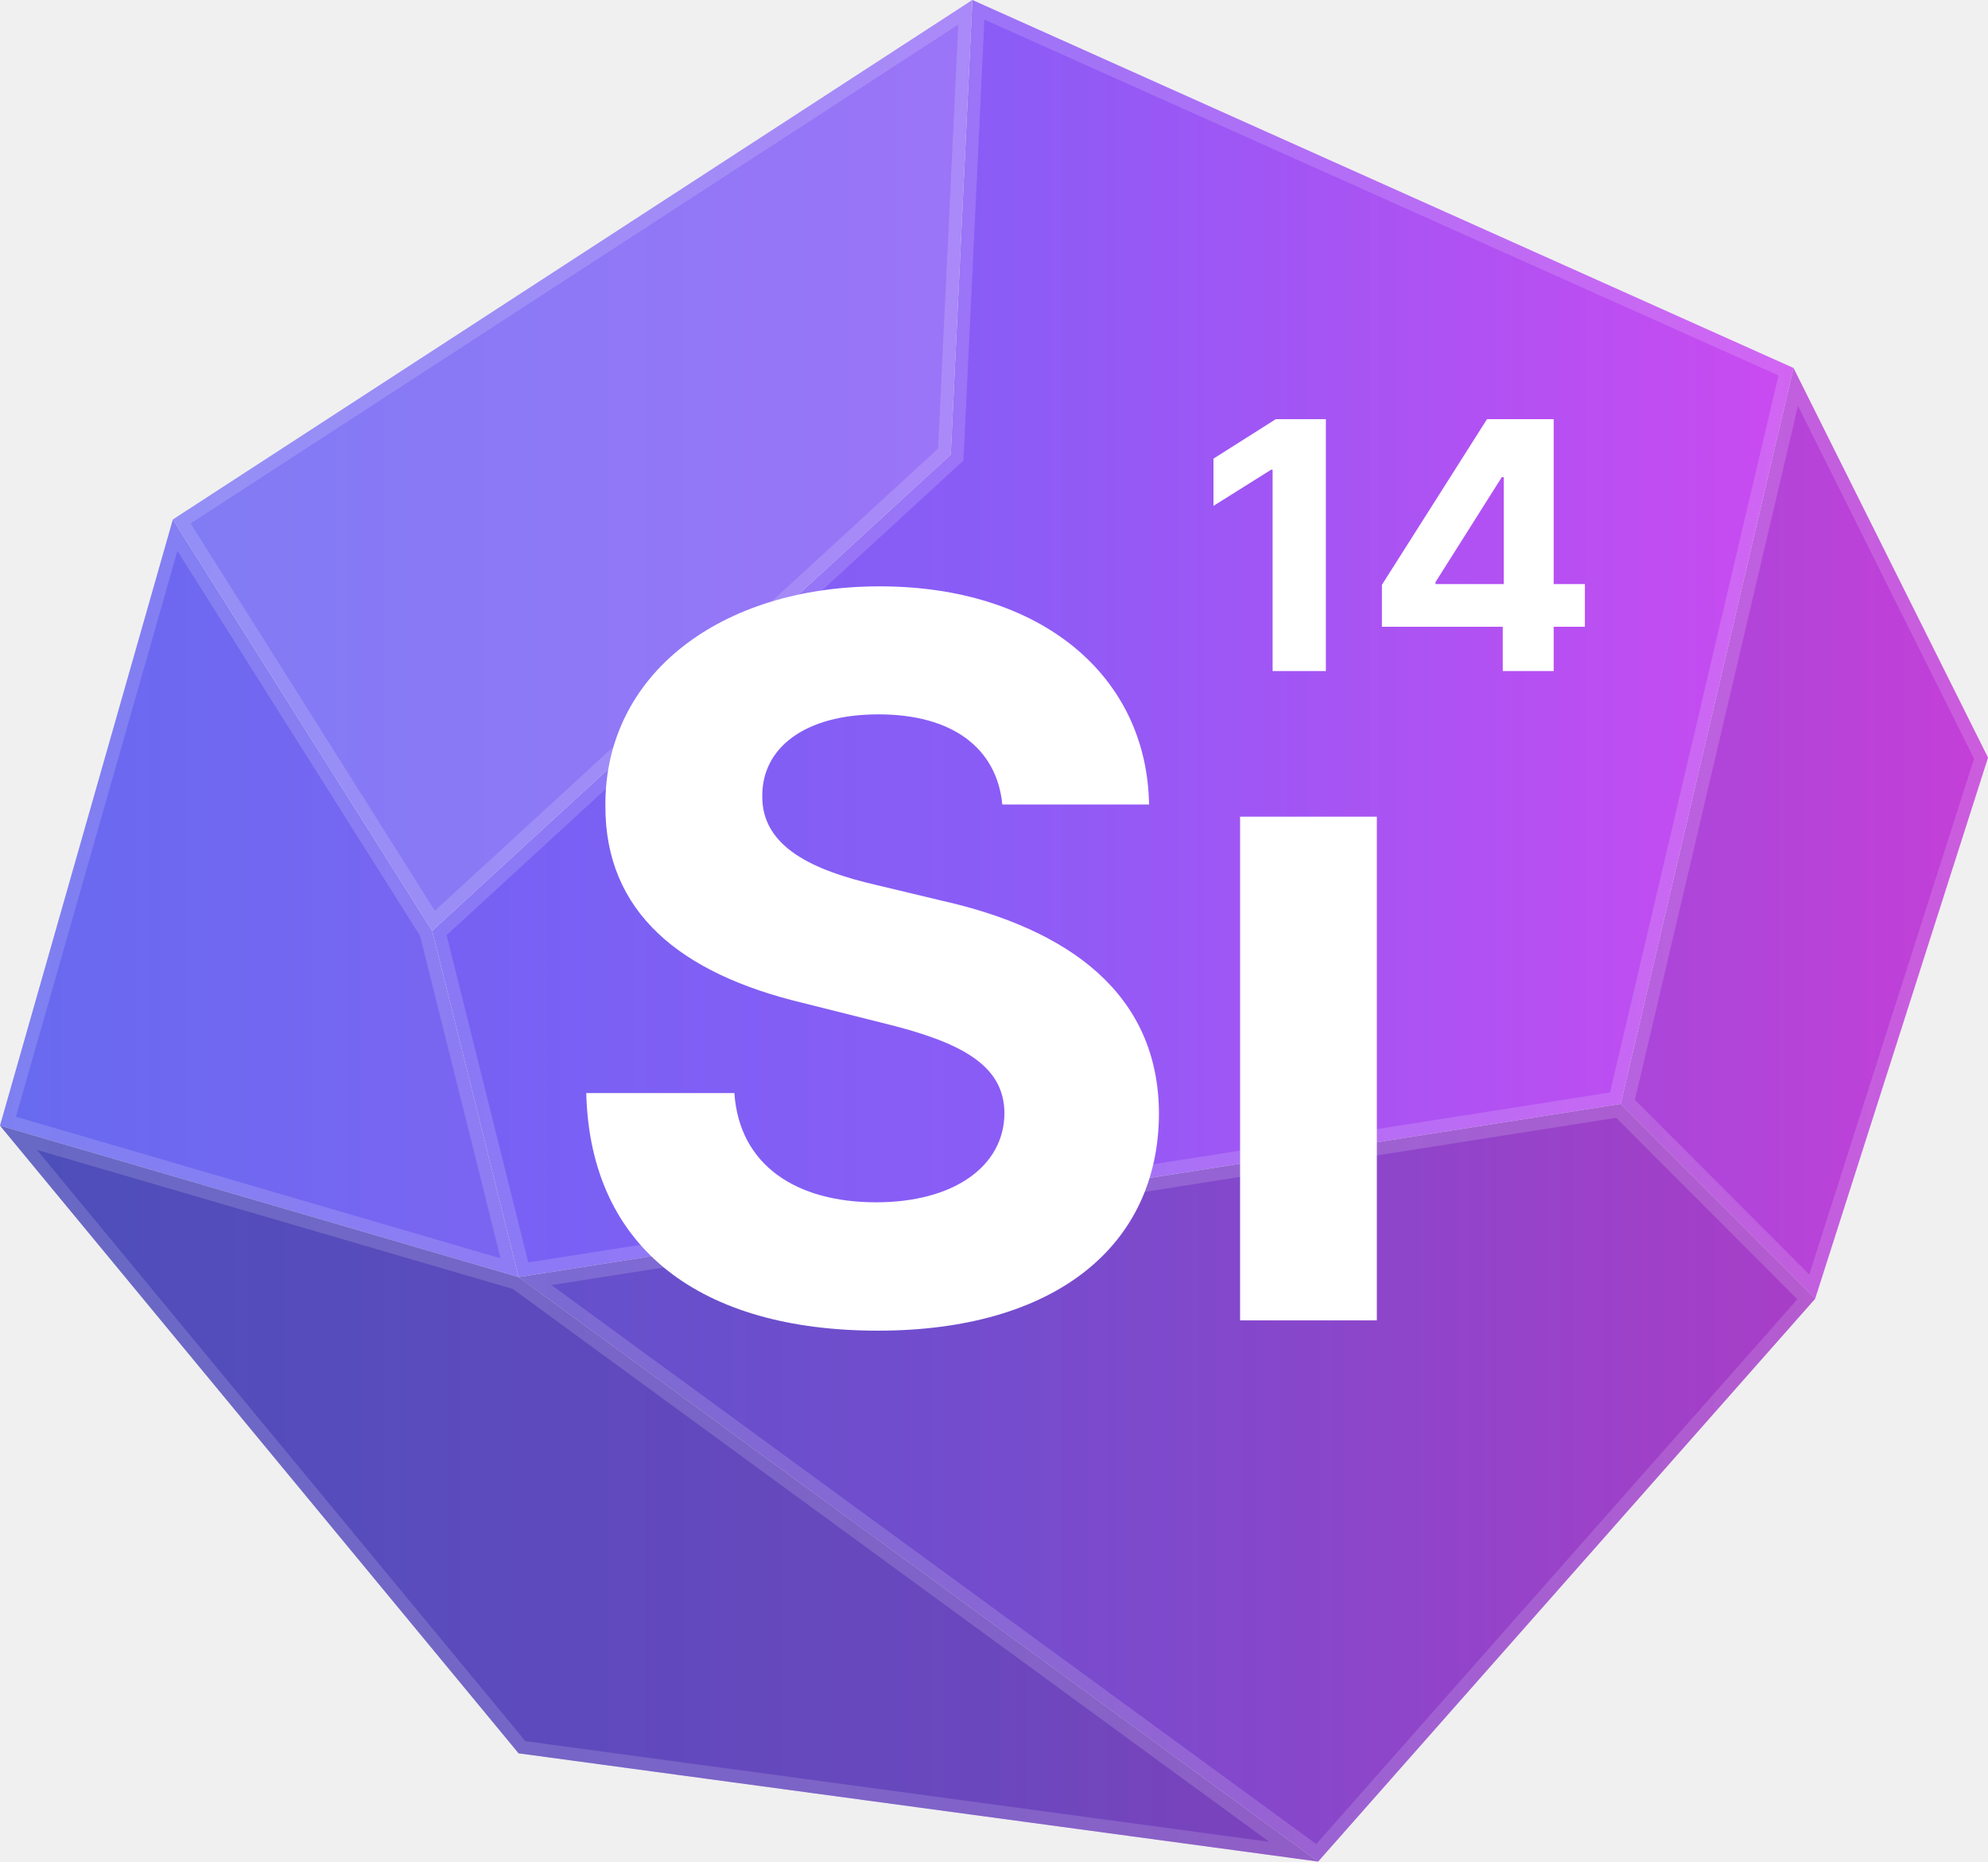
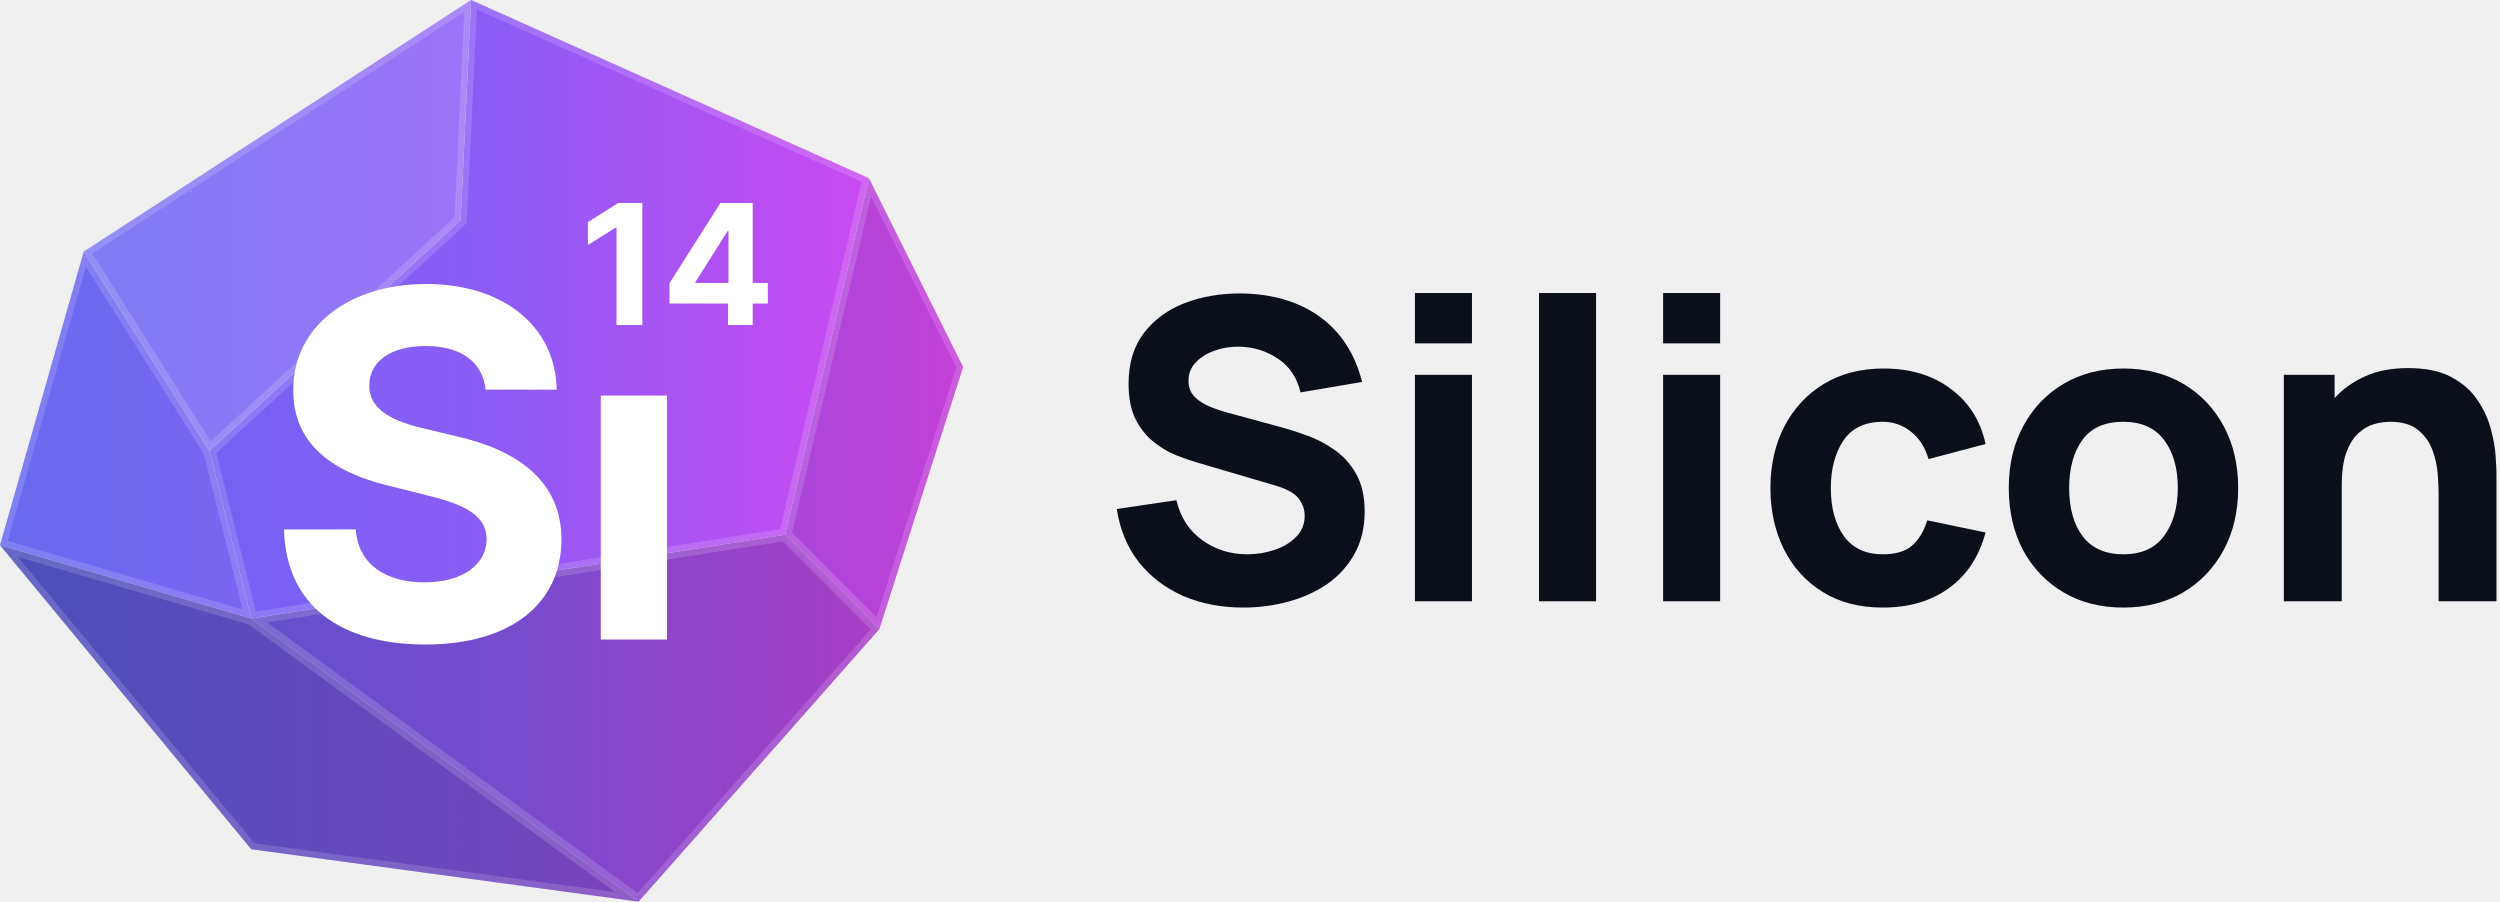
- <svg xmlns="http://www.w3.org/2000/svg" width="47" height="44" viewBox="0 0 47 44" fill="none">
-   <path d="M10.217 22L4.087 12.279L22.989 0L22.478 10.744L10.217 22Z" fill="url(#paint0_linear_117_58)" />
-   <path d="M22.478 10.744L22.989 0L42.402 8.698L38.315 26.093L12.261 30.186L10.217 22L22.478 10.744Z" fill="url(#paint1_linear_117_58)" />
-   <path d="M31.163 44L12.261 30.186L38.315 26.093L42.913 30.698L31.163 44Z" fill="url(#paint2_linear_117_58)" />
-   <path d="M38.315 26.093L42.913 30.698L47 17.907L42.402 8.698L38.315 26.093Z" fill="url(#paint3_linear_117_58)" />
-   <path d="M12.261 30.186L31.163 44L12.261 41.442L0 26.605L12.261 30.186Z" fill="url(#paint4_linear_117_58)" />
-   <path d="M4.087 12.279L0 26.605L12.261 30.186L10.217 22L4.087 12.279Z" fill="url(#paint5_linear_117_58)" />
+ <svg xmlns="http://www.w3.org/2000/svg" width="122" height="44" viewBox="0 0 122 44" fill="none">
+   <path d="M60.681 29.649C61.431 29.649 62.157 29.553 62.86 29.362C63.569 29.171 64.204 28.885 64.763 28.503C65.323 28.114 65.766 27.626 66.094 27.039C66.428 26.446 66.595 25.753 66.595 24.962C66.595 24.219 66.455 23.605 66.175 23.12C65.903 22.636 65.551 22.247 65.121 21.954C64.698 21.654 64.255 21.422 63.791 21.258C63.327 21.087 62.904 20.951 62.522 20.849L59.964 20.153C59.65 20.071 59.343 19.969 59.043 19.846C58.743 19.723 58.494 19.563 58.296 19.365C58.098 19.16 57.999 18.898 57.999 18.577C57.999 18.229 58.119 17.929 58.358 17.677C58.603 17.424 58.917 17.233 59.299 17.104C59.688 16.967 60.101 16.906 60.537 16.919C61.206 16.94 61.82 17.138 62.379 17.513C62.938 17.888 63.3 18.434 63.464 19.15L66.472 18.638C66.117 17.254 65.428 16.193 64.405 15.456C63.382 14.719 62.106 14.341 60.578 14.32C59.569 14.313 58.648 14.47 57.815 14.791C56.983 15.112 56.318 15.599 55.82 16.254C55.322 16.909 55.073 17.731 55.073 18.72C55.073 19.423 55.189 20.006 55.421 20.47C55.66 20.927 55.956 21.296 56.311 21.575C56.666 21.855 57.031 22.07 57.406 22.22C57.788 22.37 58.122 22.486 58.409 22.568L62.236 23.693C62.809 23.864 63.191 24.079 63.382 24.338C63.573 24.59 63.668 24.867 63.668 25.167C63.668 25.576 63.529 25.921 63.249 26.2C62.976 26.48 62.625 26.691 62.195 26.835C61.765 26.978 61.322 27.05 60.865 27.05C60.046 27.05 59.316 26.821 58.675 26.364C58.034 25.907 57.611 25.256 57.406 24.41L54.5 24.839C54.65 25.835 55.005 26.695 55.564 27.418C56.13 28.134 56.85 28.687 57.723 29.076C58.603 29.458 59.589 29.649 60.681 29.649Z" fill="#0B0F19" />
+   <path d="M69.049 16.756H71.832V14.3H69.049V16.756ZM69.049 29.342H71.832V18.291H69.049V29.342Z" fill="#0B0F19" />
+   <path d="M75.104 29.342H77.888V14.3H75.104V29.342Z" fill="#0B0F19" />
+   <path d="M81.16 16.756H83.943V14.3H81.16V16.756ZM81.16 29.342H83.943V18.291H81.16V29.342Z" fill="#0B0F19" />
+   <path d="M91.881 29.649C93.164 29.649 94.242 29.331 95.115 28.697C95.988 28.063 96.582 27.159 96.895 25.985L94.051 25.392C93.887 25.924 93.641 26.333 93.314 26.62C92.987 26.906 92.509 27.05 91.881 27.05C91.042 27.05 90.408 26.753 89.978 26.159C89.555 25.559 89.344 24.778 89.344 23.816C89.344 22.895 89.545 22.128 89.948 21.514C90.357 20.893 91.001 20.583 91.881 20.583C92.393 20.583 92.85 20.743 93.253 21.064C93.662 21.384 93.948 21.831 94.112 22.404L96.895 21.667C96.65 20.528 96.084 19.631 95.197 18.976C94.317 18.314 93.225 17.983 91.922 17.983C90.797 17.983 89.821 18.236 88.996 18.741C88.17 19.245 87.529 19.938 87.072 20.818C86.622 21.698 86.397 22.697 86.397 23.816C86.397 24.921 86.615 25.914 87.052 26.794C87.488 27.674 88.116 28.37 88.934 28.881C89.753 29.393 90.735 29.649 91.881 29.649Z" fill="#0B0F19" />
+   <path d="M103.615 29.649C104.72 29.649 105.693 29.403 106.532 28.912C107.377 28.414 108.036 27.728 108.506 26.855C108.984 25.975 109.223 24.962 109.223 23.816C109.223 22.677 108.987 21.671 108.517 20.797C108.046 19.918 107.388 19.229 106.542 18.73C105.703 18.233 104.727 17.983 103.615 17.983C102.524 17.983 101.559 18.229 100.719 18.72C99.88 19.211 99.222 19.897 98.745 20.777C98.267 21.65 98.028 22.663 98.028 23.816C98.028 24.955 98.26 25.965 98.724 26.845C99.195 27.718 99.85 28.404 100.689 28.902C101.528 29.4 102.503 29.649 103.615 29.649ZM103.615 27.05C102.749 27.05 102.091 26.76 101.64 26.18C101.197 25.593 100.975 24.805 100.975 23.816C100.975 22.854 101.187 22.076 101.61 21.483C102.039 20.883 102.708 20.583 103.615 20.583C104.495 20.583 105.157 20.876 105.6 21.463C106.051 22.049 106.276 22.834 106.276 23.816C106.276 24.764 106.054 25.542 105.611 26.149C105.174 26.749 104.509 27.05 103.615 27.05Z" fill="#0B0F19" />
+   <path d="M111.452 29.342H114.277V23.734C114.277 23.045 114.352 22.493 114.502 22.076C114.659 21.66 114.856 21.347 115.095 21.135C115.334 20.917 115.59 20.77 115.863 20.695C116.136 20.62 116.391 20.583 116.63 20.583C117.224 20.583 117.681 20.716 118.001 20.982C118.329 21.248 118.564 21.579 118.707 21.974C118.851 22.37 118.936 22.765 118.963 23.161C118.99 23.55 119.004 23.871 119.004 24.123V29.342H121.828V23.141C121.828 22.956 121.815 22.663 121.787 22.261C121.76 21.858 121.682 21.415 121.552 20.93C121.422 20.439 121.204 19.969 120.897 19.518C120.597 19.068 120.174 18.696 119.628 18.403C119.083 18.11 118.376 17.963 117.51 17.963C116.712 17.963 116.016 18.096 115.423 18.362C114.829 18.628 114.331 18.983 113.929 19.426V18.291H111.452V29.342Z" fill="#0B0F19" />
+   <path d="M10.217 22L4.087 12.279L22.989 0L22.478 10.744L10.217 22Z" fill="url(#paint0_linear_4632_11308)" />
+   <path d="M22.478 10.744L22.989 0L42.402 8.698L38.315 26.093L12.261 30.186L10.217 22L22.478 10.744Z" fill="url(#paint1_linear_4632_11308)" />
+   <path d="M31.163 44L12.261 30.186L38.315 26.093L42.913 30.698L31.163 44Z" fill="url(#paint2_linear_4632_11308)" />
+   <path d="M38.315 26.093L42.913 30.698L47 17.907L42.402 8.698L38.315 26.093Z" fill="url(#paint3_linear_4632_11308)" />
+   <path d="M12.261 30.186L31.163 44L12.261 41.442L0 26.605L12.261 30.186Z" fill="url(#paint4_linear_4632_11308)" />
+   <path d="M4.087 12.279L0 26.605L12.261 30.186L10.217 22L4.087 12.279Z" fill="url(#paint5_linear_4632_11308)" />
  <path d="M31.164 44L12.262 30.186L38.316 26.093L42.914 30.697L31.164 44Z" fill="black" fill-opacity="0.17" />
  <path d="M38.315 26.093L42.912 30.698L46.999 17.907L42.401 8.698L38.315 26.093Z" fill="black" fill-opacity="0.1" />
  <path d="M12.261 30.186L31.163 44L12.261 41.442L0 26.605L12.261 30.186Z" fill="black" fill-opacity="0.23" />
  <path d="M4.087 12.279L0 26.605L12.261 30.186L10.217 22L4.087 12.279Z" fill="#C0C0C0" fill-opacity="0.05" />
  <path d="M10.217 22L4.087 12.279L22.989 0L22.478 10.744L10.217 22Z" fill="white" fill-opacity="0.15" />
  <path fill-rule="evenodd" clip-rule="evenodd" d="M10.217 22L22.478 10.744L22.989 0L4.087 12.279L10.217 22ZM10.281 21.526L22.178 10.603L22.654 0.583L4.508 12.372L10.281 21.526Z" fill="white" fill-opacity="0.15" />
  <path fill-rule="evenodd" clip-rule="evenodd" d="M22.778 10.885L10.559 22.103L12.49 29.839L38.064 25.822L42.046 8.874L23.274 0.464L22.778 10.885ZM22.478 10.744L10.217 22L12.261 30.186L38.315 26.093L42.402 8.698L22.989 0L22.478 10.744Z" fill="white" fill-opacity="0.15" />
  <path fill-rule="evenodd" clip-rule="evenodd" d="M31.118 43.587L42.492 30.71L38.209 26.421L13.039 30.375L31.118 43.587ZM31.163 44L42.913 30.698L38.315 26.093L12.261 30.186L31.163 44Z" fill="white" fill-opacity="0.15" />
  <path fill-rule="evenodd" clip-rule="evenodd" d="M42.913 30.698L47 17.907L42.402 8.698L38.315 26.093L42.913 30.698ZM38.653 25.997L42.774 30.125L46.67 17.933L42.507 9.593L38.653 25.997Z" fill="white" fill-opacity="0.15" />
  <path fill-rule="evenodd" clip-rule="evenodd" d="M12.123 30.466L0.873 27.179L12.421 41.154L30.005 43.533L12.123 30.466ZM12.261 30.186L0 26.605L12.261 41.442L31.163 44L12.261 30.186Z" fill="white" fill-opacity="0.15" />
  <path fill-rule="evenodd" clip-rule="evenodd" d="M0.378 26.395L11.834 29.742L9.932 22.122L4.194 13.023L0.378 26.395ZM0 26.605L12.261 30.186L10.217 22L4.087 12.279L0 26.605Z" fill="white" fill-opacity="0.15" />
  <path d="M23.697 19.016H27.166C27.115 15.965 24.608 13.859 20.797 13.859C17.045 13.859 14.295 15.932 14.312 19.041C14.303 21.565 16.084 23.011 18.975 23.704L20.839 24.172C22.703 24.624 23.739 25.159 23.747 26.312C23.739 27.566 22.552 28.418 20.713 28.418C18.833 28.418 17.479 27.549 17.362 25.836H13.86C13.952 29.538 16.602 31.452 20.755 31.452C24.934 31.452 27.391 29.454 27.4 26.32C27.391 23.47 25.243 21.958 22.268 21.289L20.73 20.921C19.243 20.579 17.997 20.027 18.022 18.799C18.022 17.695 19 16.885 20.772 16.885C22.502 16.885 23.564 17.67 23.697 19.016Z" fill="white" />
  <path d="M32.551 19.303H29.318V31.209H32.551V19.303Z" fill="white" />
  <path d="M31.346 9.907H30.163L28.689 10.84V11.957L30.052 11.102H30.087V15.861H31.346V9.907Z" fill="white" />
  <path d="M32.671 14.814H35.528V15.861H36.732V14.814H37.47V13.806H36.732V9.907H35.156L32.671 13.823V14.814ZM35.551 13.806H33.938V13.759L35.505 11.279H35.551V13.806Z" fill="white" />
  <defs>
-     <linearGradient id="paint0_linear_117_58" x1="0" y1="22.105" x2="47" y2="22.105" gradientUnits="userSpaceOnUse">
+     <linearGradient id="paint0_linear_4632_11308" x1="0" y1="22.105" x2="47" y2="22.105" gradientUnits="userSpaceOnUse">
      <stop stop-color="#6366F1" />
      <stop offset="0.5" stop-color="#8B5CF6" />
      <stop offset="1" stop-color="#D946EF" />
    </linearGradient>
-     <linearGradient id="paint1_linear_117_58" x1="0" y1="22.105" x2="47" y2="22.105" gradientUnits="userSpaceOnUse">
+     <linearGradient id="paint1_linear_4632_11308" x1="0" y1="22.105" x2="47" y2="22.105" gradientUnits="userSpaceOnUse">
      <stop stop-color="#6366F1" />
      <stop offset="0.5" stop-color="#8B5CF6" />
      <stop offset="1" stop-color="#D946EF" />
    </linearGradient>
-     <linearGradient id="paint2_linear_117_58" x1="0" y1="22.105" x2="47" y2="22.105" gradientUnits="userSpaceOnUse">
+     <linearGradient id="paint2_linear_4632_11308" x1="0" y1="22.105" x2="47" y2="22.105" gradientUnits="userSpaceOnUse">
      <stop stop-color="#6366F1" />
      <stop offset="0.5" stop-color="#8B5CF6" />
      <stop offset="1" stop-color="#D946EF" />
    </linearGradient>
-     <linearGradient id="paint3_linear_117_58" x1="0" y1="22.105" x2="47" y2="22.105" gradientUnits="userSpaceOnUse">
+     <linearGradient id="paint3_linear_4632_11308" x1="0" y1="22.105" x2="47" y2="22.105" gradientUnits="userSpaceOnUse">
      <stop stop-color="#6366F1" />
      <stop offset="0.5" stop-color="#8B5CF6" />
      <stop offset="1" stop-color="#D946EF" />
    </linearGradient>
-     <linearGradient id="paint4_linear_117_58" x1="0" y1="22.105" x2="47" y2="22.105" gradientUnits="userSpaceOnUse">
+     <linearGradient id="paint4_linear_4632_11308" x1="0" y1="22.105" x2="47" y2="22.105" gradientUnits="userSpaceOnUse">
      <stop stop-color="#6366F1" />
      <stop offset="0.5" stop-color="#8B5CF6" />
      <stop offset="1" stop-color="#D946EF" />
    </linearGradient>
-     <linearGradient id="paint5_linear_117_58" x1="0" y1="22.105" x2="47" y2="22.105" gradientUnits="userSpaceOnUse">
+     <linearGradient id="paint5_linear_4632_11308" x1="0" y1="22.105" x2="47" y2="22.105" gradientUnits="userSpaceOnUse">
      <stop stop-color="#6366F1" />
      <stop offset="0.5" stop-color="#8B5CF6" />
      <stop offset="1" stop-color="#D946EF" />
    </linearGradient>
  </defs>
</svg>
